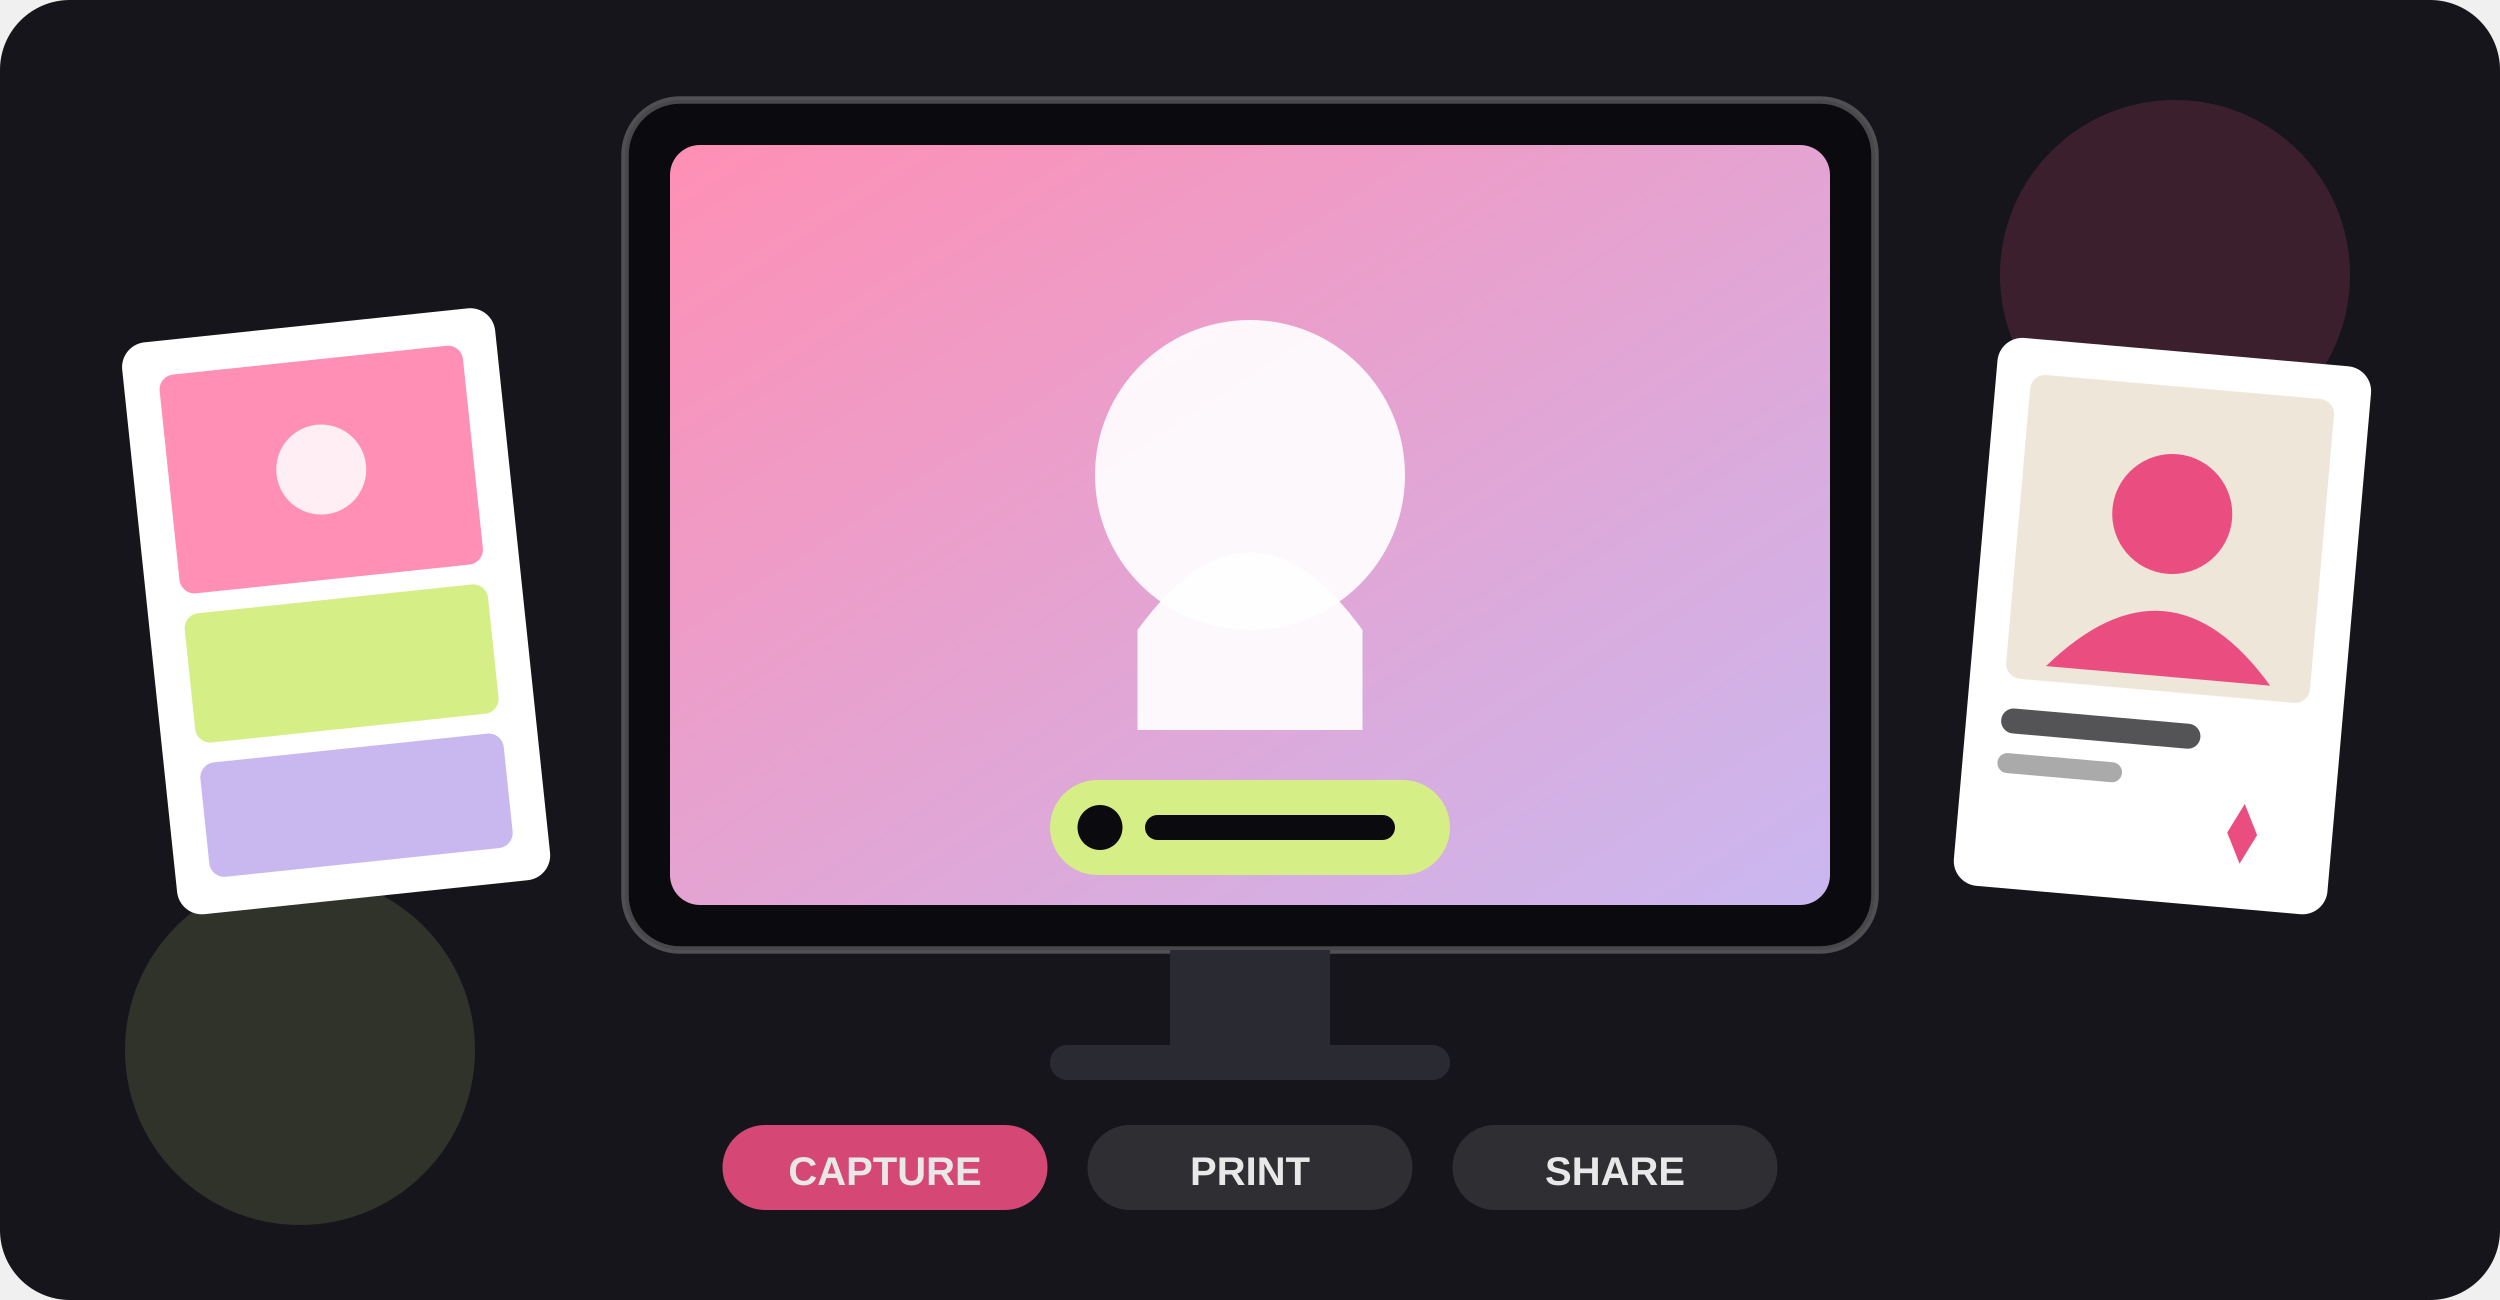
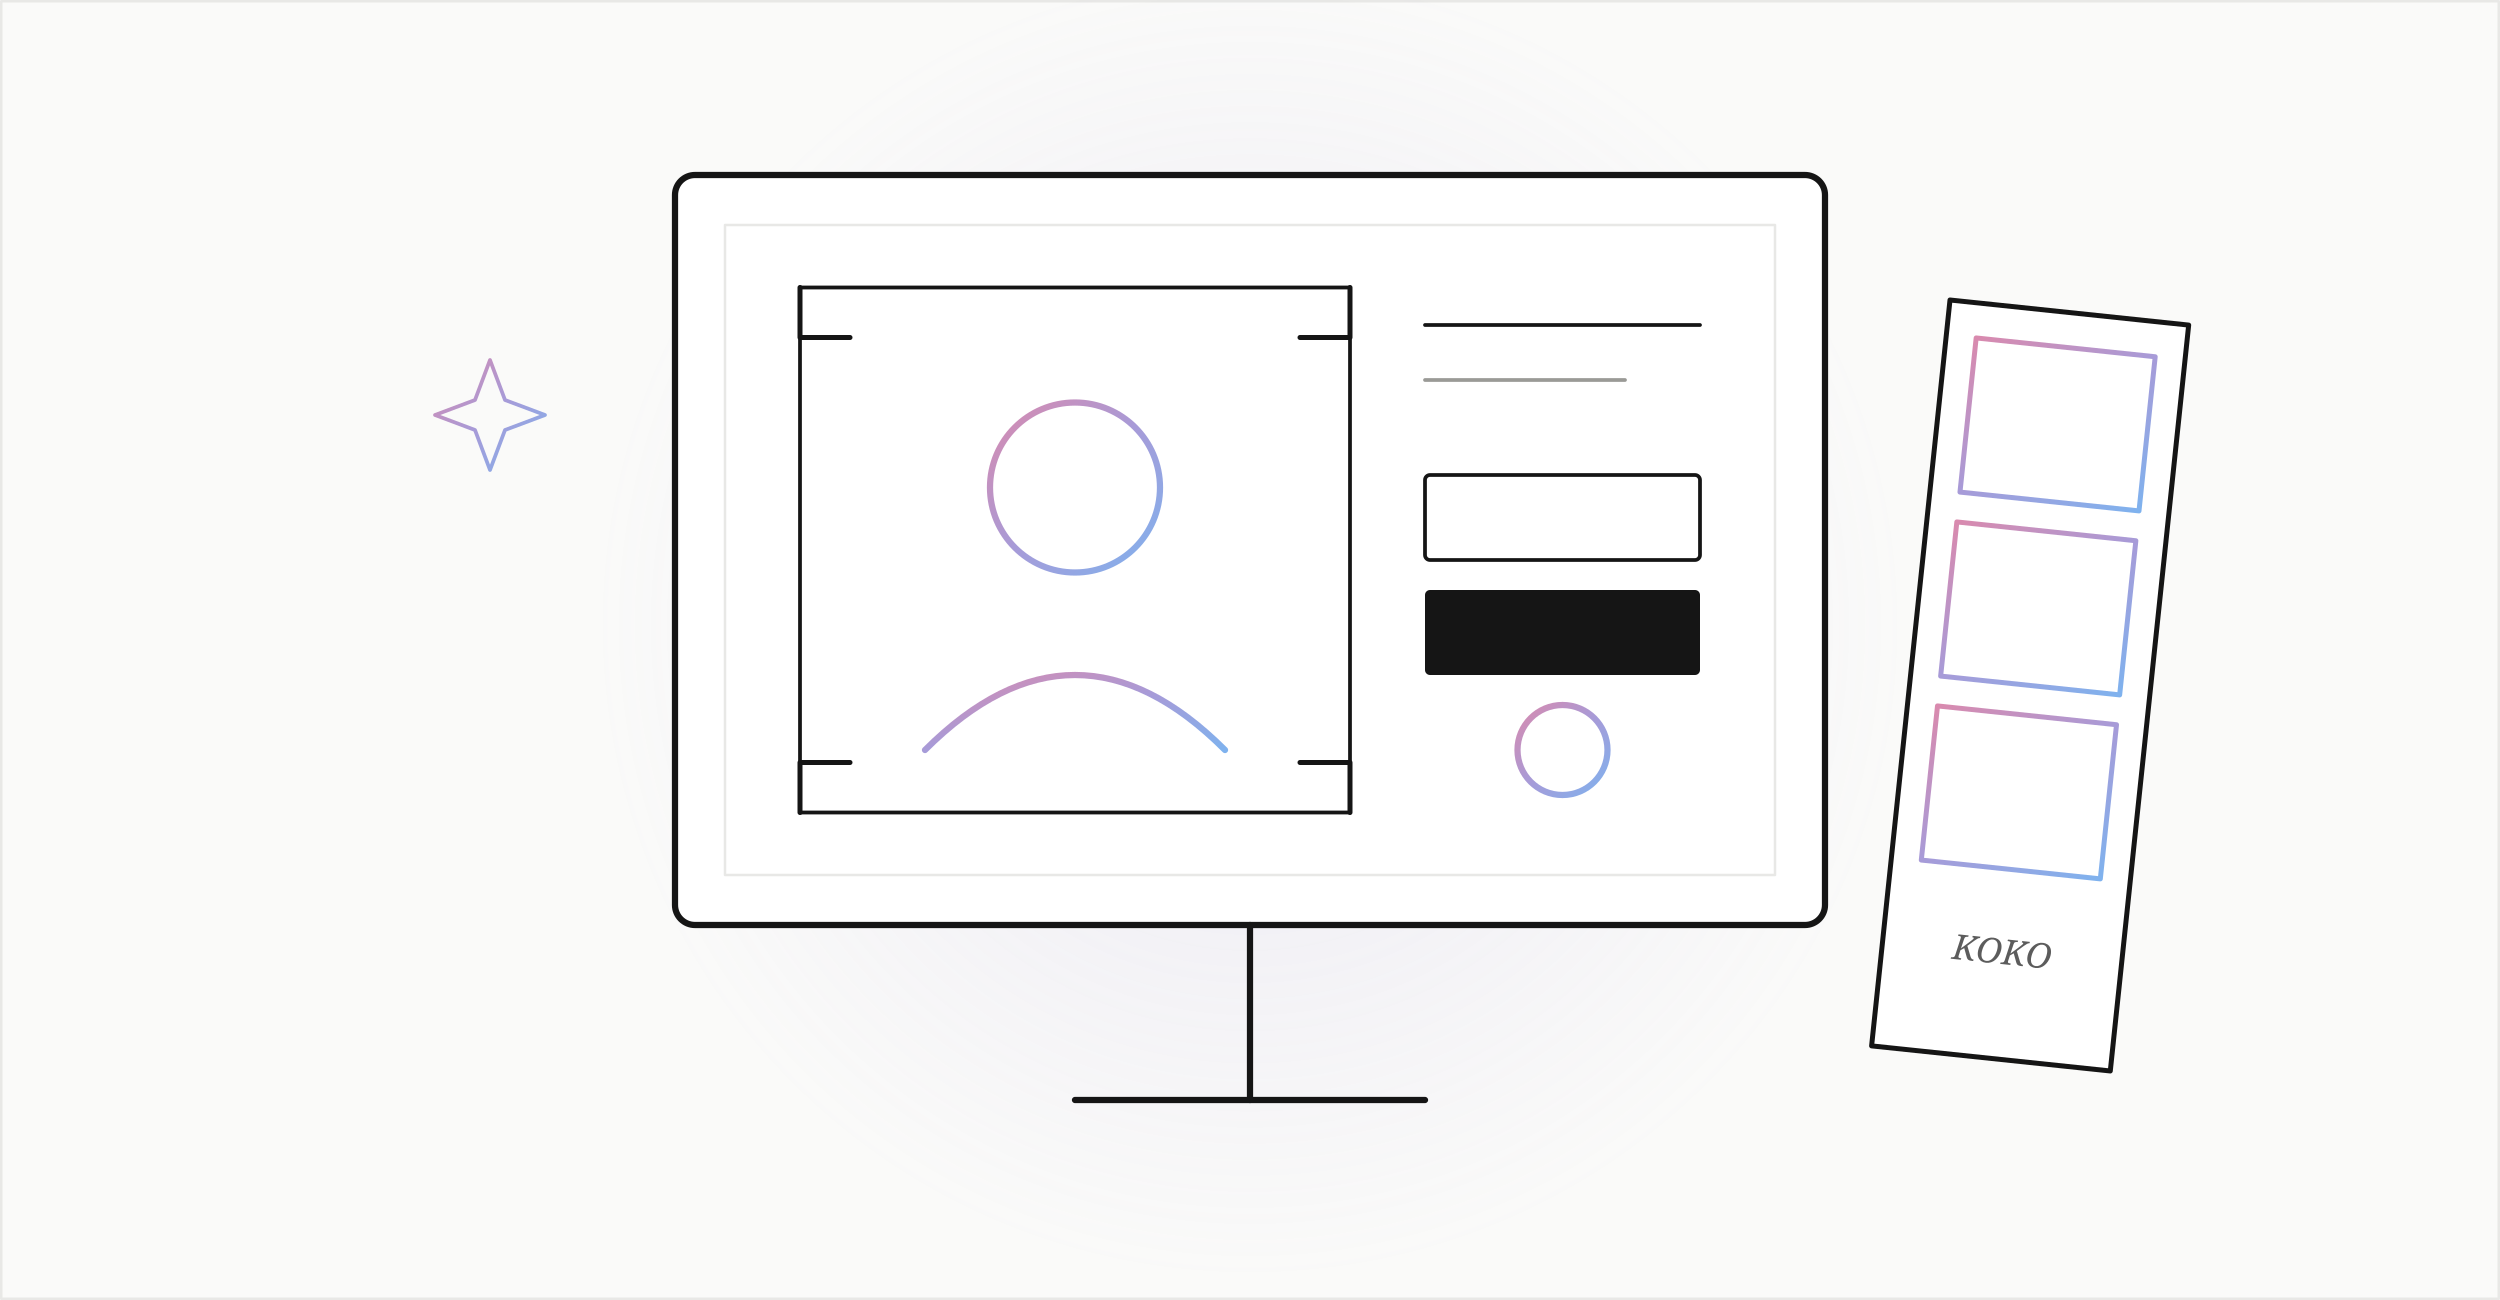
- <svg xmlns="http://www.w3.org/2000/svg" viewBox="0 0 1000 520" role="img" aria-label="โปรแกรม Photobooth บนจอทัชสกรีนพร้อมแถบภาพถ่าย">
+ <svg xmlns="http://www.w3.org/2000/svg" viewBox="0 0 1000 520" fill="none" stroke-linecap="round" stroke-linejoin="round">
  <defs>
-     <clipPath id="c">
-       <rect width="1000" height="520" rx="28" />
-     </clipPath>
-     <linearGradient id="s" x1="0" y1="0" x2="1" y2="1">
-       <stop offset="0" stop-color="#FF8FB4" />
-       <stop offset="1" stop-color="#C9B8F0" />
+     <linearGradient id="g" x1="0" y1="0" x2="1" y2="1">
+       <stop offset="0" stop-color="#d98aae" />
+       <stop offset=".5" stop-color="#a79bd8" />
+       <stop offset="1" stop-color="#7fb2ee" />
    </linearGradient>
+     <radialGradient id="glow" cx=".5" cy=".5" r=".5">
+       <stop offset="0" stop-color="#a79bd8" stop-opacity=".16" />
+       <stop offset="1" stop-color="#a79bd8" stop-opacity="0" />
+     </radialGradient>
  </defs>
-   <rect width="1000" height="520" rx="28" fill="#15151b" />
-   <g clip-path="url(#c)">
-     <circle cx="870" cy="110" r="70" fill="#EA4E80" opacity=".18" />
-     <circle cx="120" cy="420" r="70" fill="#D5EE85" opacity=".14" />
+   <rect width="1000" height="520" fill="#fafaf9" />
+   <rect x=".5" y=".5" width="999" height="519" stroke="#e8e8e6" />
+   <circle cx="500" cy="250" r="260" fill="url(#glow)" />
+   <rect x="270" y="70" width="460" height="300" rx="8" stroke="#151515" stroke-width="2.5" fill="#fff" />
+   <rect x="290" y="90" width="420" height="260" stroke="#e8e8e6" stroke-width="1" />
+   <rect x="320" y="115" width="220" height="210" stroke="#151515" stroke-width="1.5" />
+   <circle cx="430" cy="195" r="34" stroke="url(#g)" stroke-width="2.5" />
+   <path d="M370 300 q60 -60 120 0" stroke="url(#g)" stroke-width="2.5" />
+   <path d="M320 135 h20 M320 115 v20 M540 135 h-20 M540 115 v20 M320 305 h20 M320 325 v-20 M540 305 h-20 M540 325 v-20" stroke="#151515" stroke-width="2" />
+   <line x1="570" y1="130" x2="680" y2="130" stroke="#151515" stroke-width="1.5" />
+   <line x1="570" y1="152" x2="650" y2="152" stroke="#9a9a96" stroke-width="1.5" />
+   <rect x="570" y="190" width="110" height="34" rx="2" stroke="#151515" stroke-width="1.5" />
+   <rect x="570" y="236" width="110" height="34" rx="2" fill="#151515" />
+   <circle cx="625" cy="300" r="18" stroke="url(#g)" stroke-width="2.5" />
+   <line x1="500" y1="370" x2="500" y2="440" stroke="#151515" stroke-width="2.5" />
+   <line x1="430" y1="440" x2="570" y2="440" stroke="#151515" stroke-width="2.5" />
+   <g transform="translate(780 120) rotate(6)">
+     <rect width="96" height="300" stroke="#151515" stroke-width="2" fill="#fff" />
+     <rect x="12" y="14" width="72" height="62" stroke="url(#g)" stroke-width="2" />
+     <rect x="12" y="88" width="72" height="62" stroke="url(#g)" stroke-width="2" />
+     <rect x="12" y="162" width="72" height="62" stroke="url(#g)" stroke-width="2" />
+     <text x="48" y="262" text-anchor="middle" font-family="Georgia, serif" font-style="italic" font-size="14" fill="#5c5c5c" stroke="none">KOKO</text>
  </g>
-   <rect x="250" y="40" width="500" height="340" rx="22" fill="#0b0b0f" stroke="#fff" stroke-opacity=".25" stroke-width="3" />
-   <rect x="268" y="58" width="464" height="304" rx="12" fill="url(#s)" />
-   <circle cx="500" cy="190" r="62" fill="#fff" opacity=".92" />
-   <path d="M455 252 q45 -62 90 0 v40 h-90z" fill="#fff" opacity=".92" />
-   <text x="500" y="232" font-family="Arial,sans-serif" font-weight="900" font-size="64" fill="#EA4E80" text-anchor="middle" opacity=".0">3</text>
-   <rect x="420" y="312" width="160" height="38" rx="19" fill="#D5EE85" />
-   <circle cx="440" cy="331" r="9" fill="#0b0b0f" />
-   <rect x="458" y="326" width="100" height="10" rx="5" fill="#0b0b0f" />
-   <rect x="468" y="380" width="64" height="40" fill="#2a2a33" />
-   <rect x="420" y="418" width="160" height="14" rx="7" fill="#2a2a33" />
-   <g transform="rotate(-6 130 250)">
-     <rect x="60" y="130" width="150" height="230" rx="10" fill="#fff" />
-     <rect x="74" y="144" width="122" height="88" rx="6" fill="#FF8FB4" />
-     <rect x="74" y="240" width="122" height="52" rx="6" fill="#D5EE85" />
-     <rect x="74" y="300" width="122" height="46" rx="6" fill="#C9B8F0" />
-     <circle cx="135" cy="188" r="18" fill="#fff" opacity=".85" />
-   </g>
-   <g transform="rotate(5 860 250)">
-     <rect x="790" y="140" width="150" height="220" rx="10" fill="#fff" />
-     <rect x="804" y="154" width="122" height="122" rx="6" fill="#EEE7D9" />
-     <circle cx="865" cy="205" r="24" fill="#EA4E80" />
-     <path d="M820 270 q45 -52 90 0z" fill="#EA4E80" />
-     <rect x="804" y="288" width="80" height="10" rx="5" fill="#0b0b0f" opacity=".7" />
-     <rect x="804" y="306" width="50" height="8" rx="4" fill="#0b0b0f" opacity=".35" />
-     <path d="M898 330 l6 -12 6 12 -6 12z" fill="#EA4E80" />
-   </g>
-   <g transform="translate(39 0)" fill="#fff" font-family="Arial,sans-serif" font-size="22" font-weight="700" opacity=".9">
-     <rect x="250" y="450" width="130" height="34" rx="17" fill="#EA4E80" />
-     <text x="315" y="474" text-anchor="middle" font-size="16" fill="#fff">CAPTURE</text>
-     <rect x="396" y="450" width="130" height="34" rx="17" fill="#fff" opacity=".12" />
-     <text x="461" y="474" text-anchor="middle" font-size="16">PRINT</text>
-     <rect x="542" y="450" width="130" height="34" rx="17" fill="#fff" opacity=".12" />
-     <text x="607" y="474" text-anchor="middle" font-size="16">SHARE</text>
-   </g>
+   <path d="M190 160 l6 -16 l6 16 l16 6 l-16 6 l-6 16 l-6 -16 l-16 -6 z" stroke="url(#g)" stroke-width="1.5" />
</svg>
